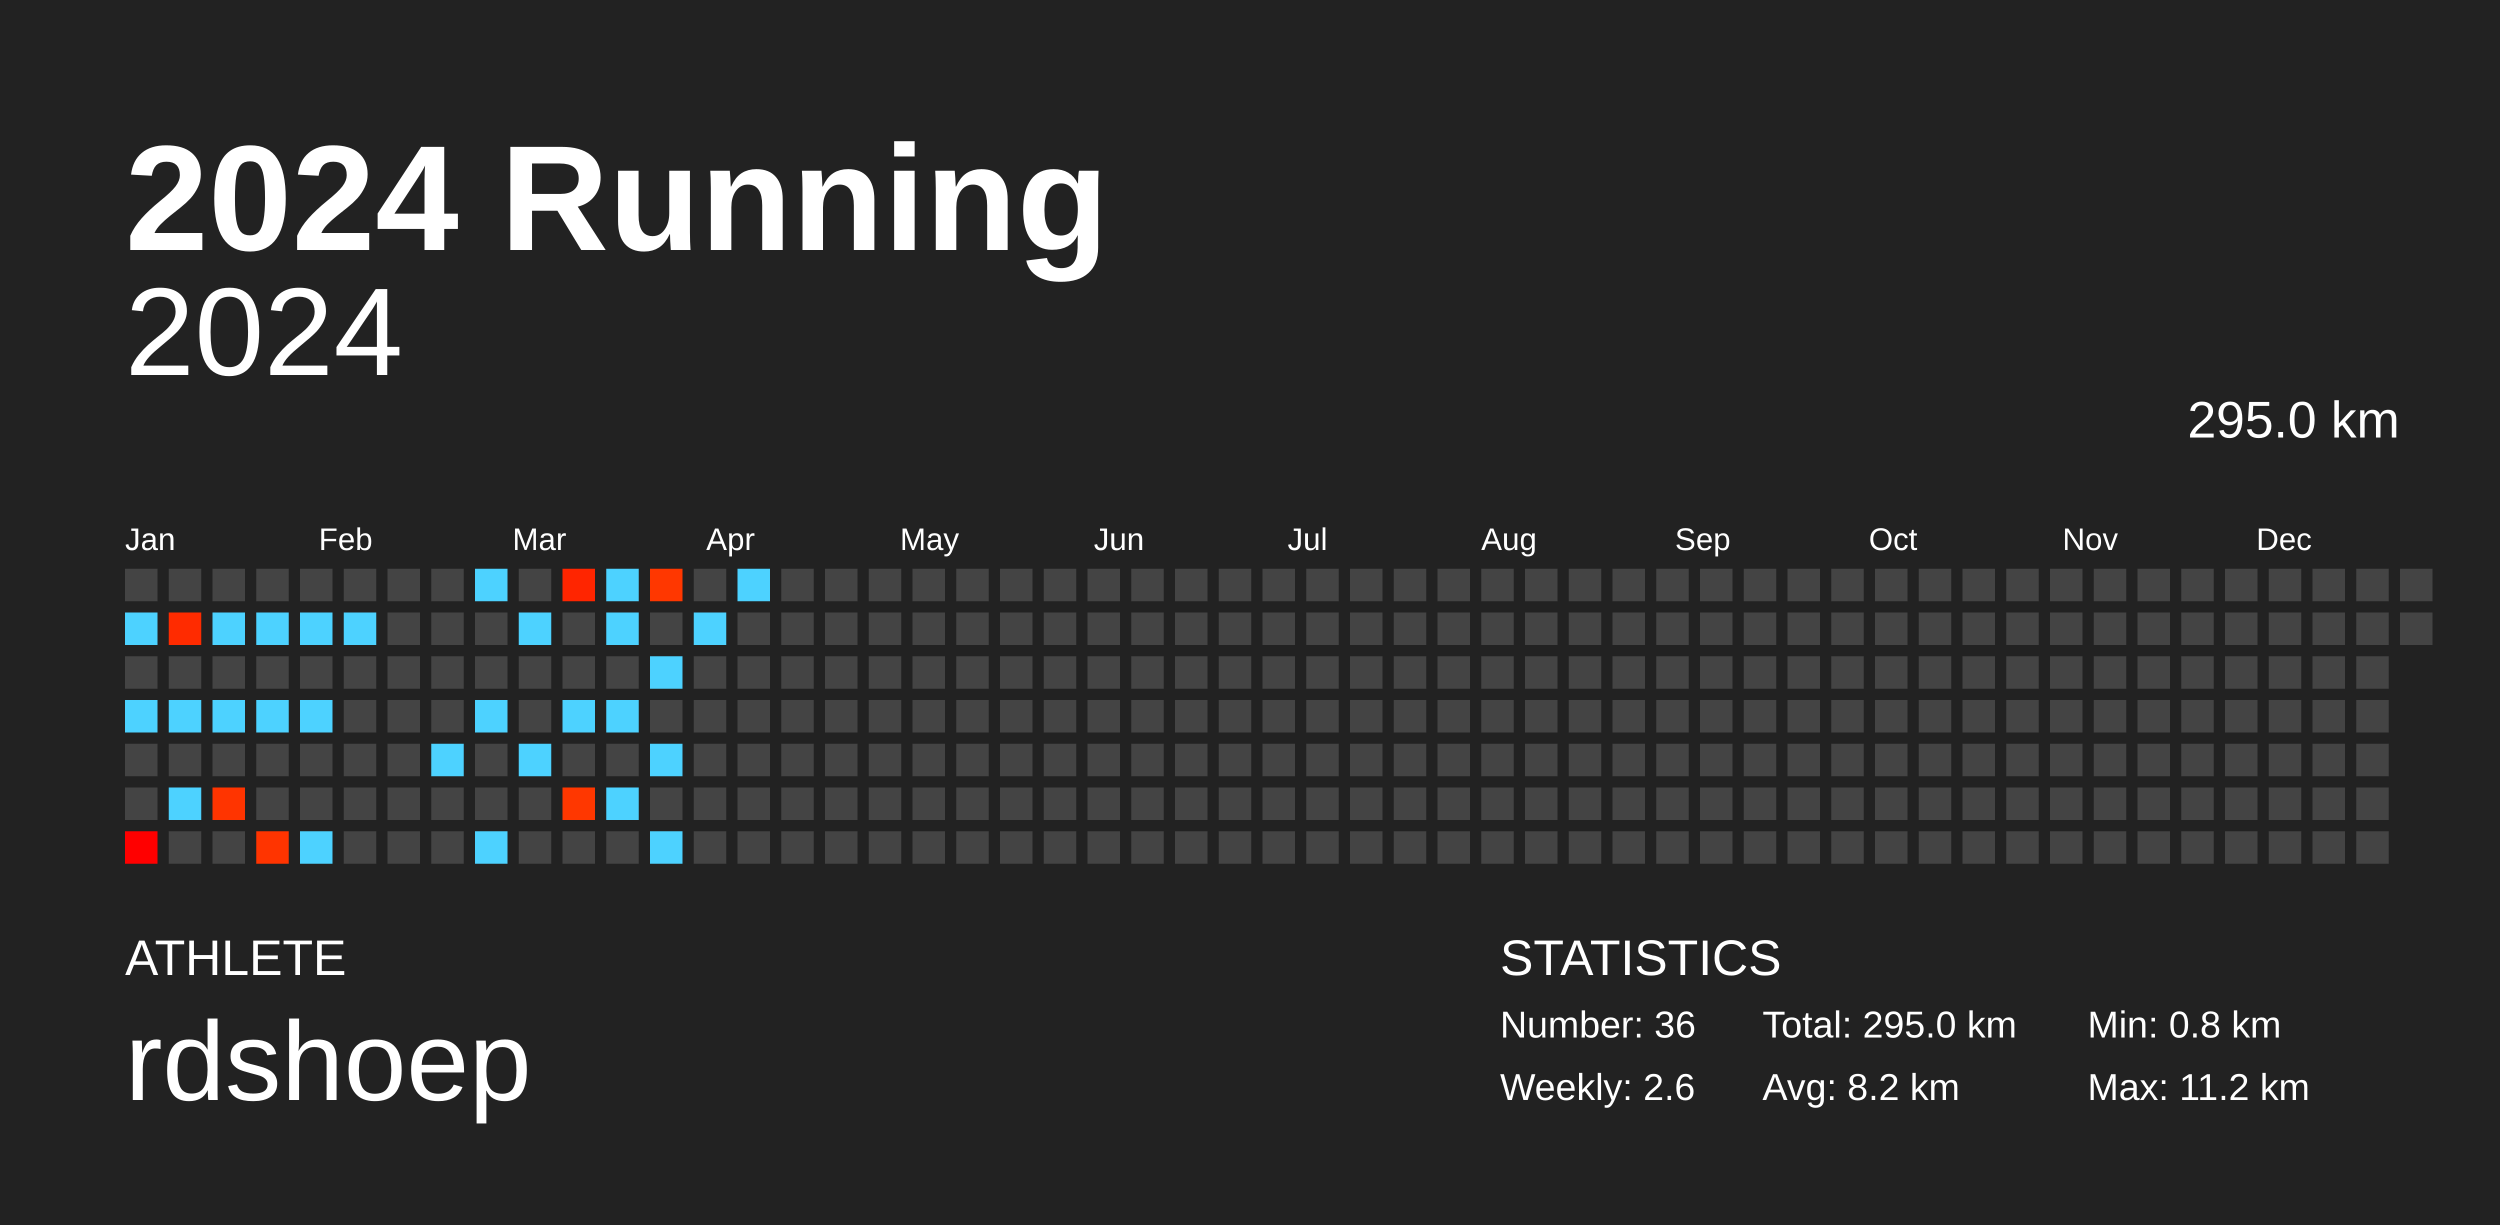
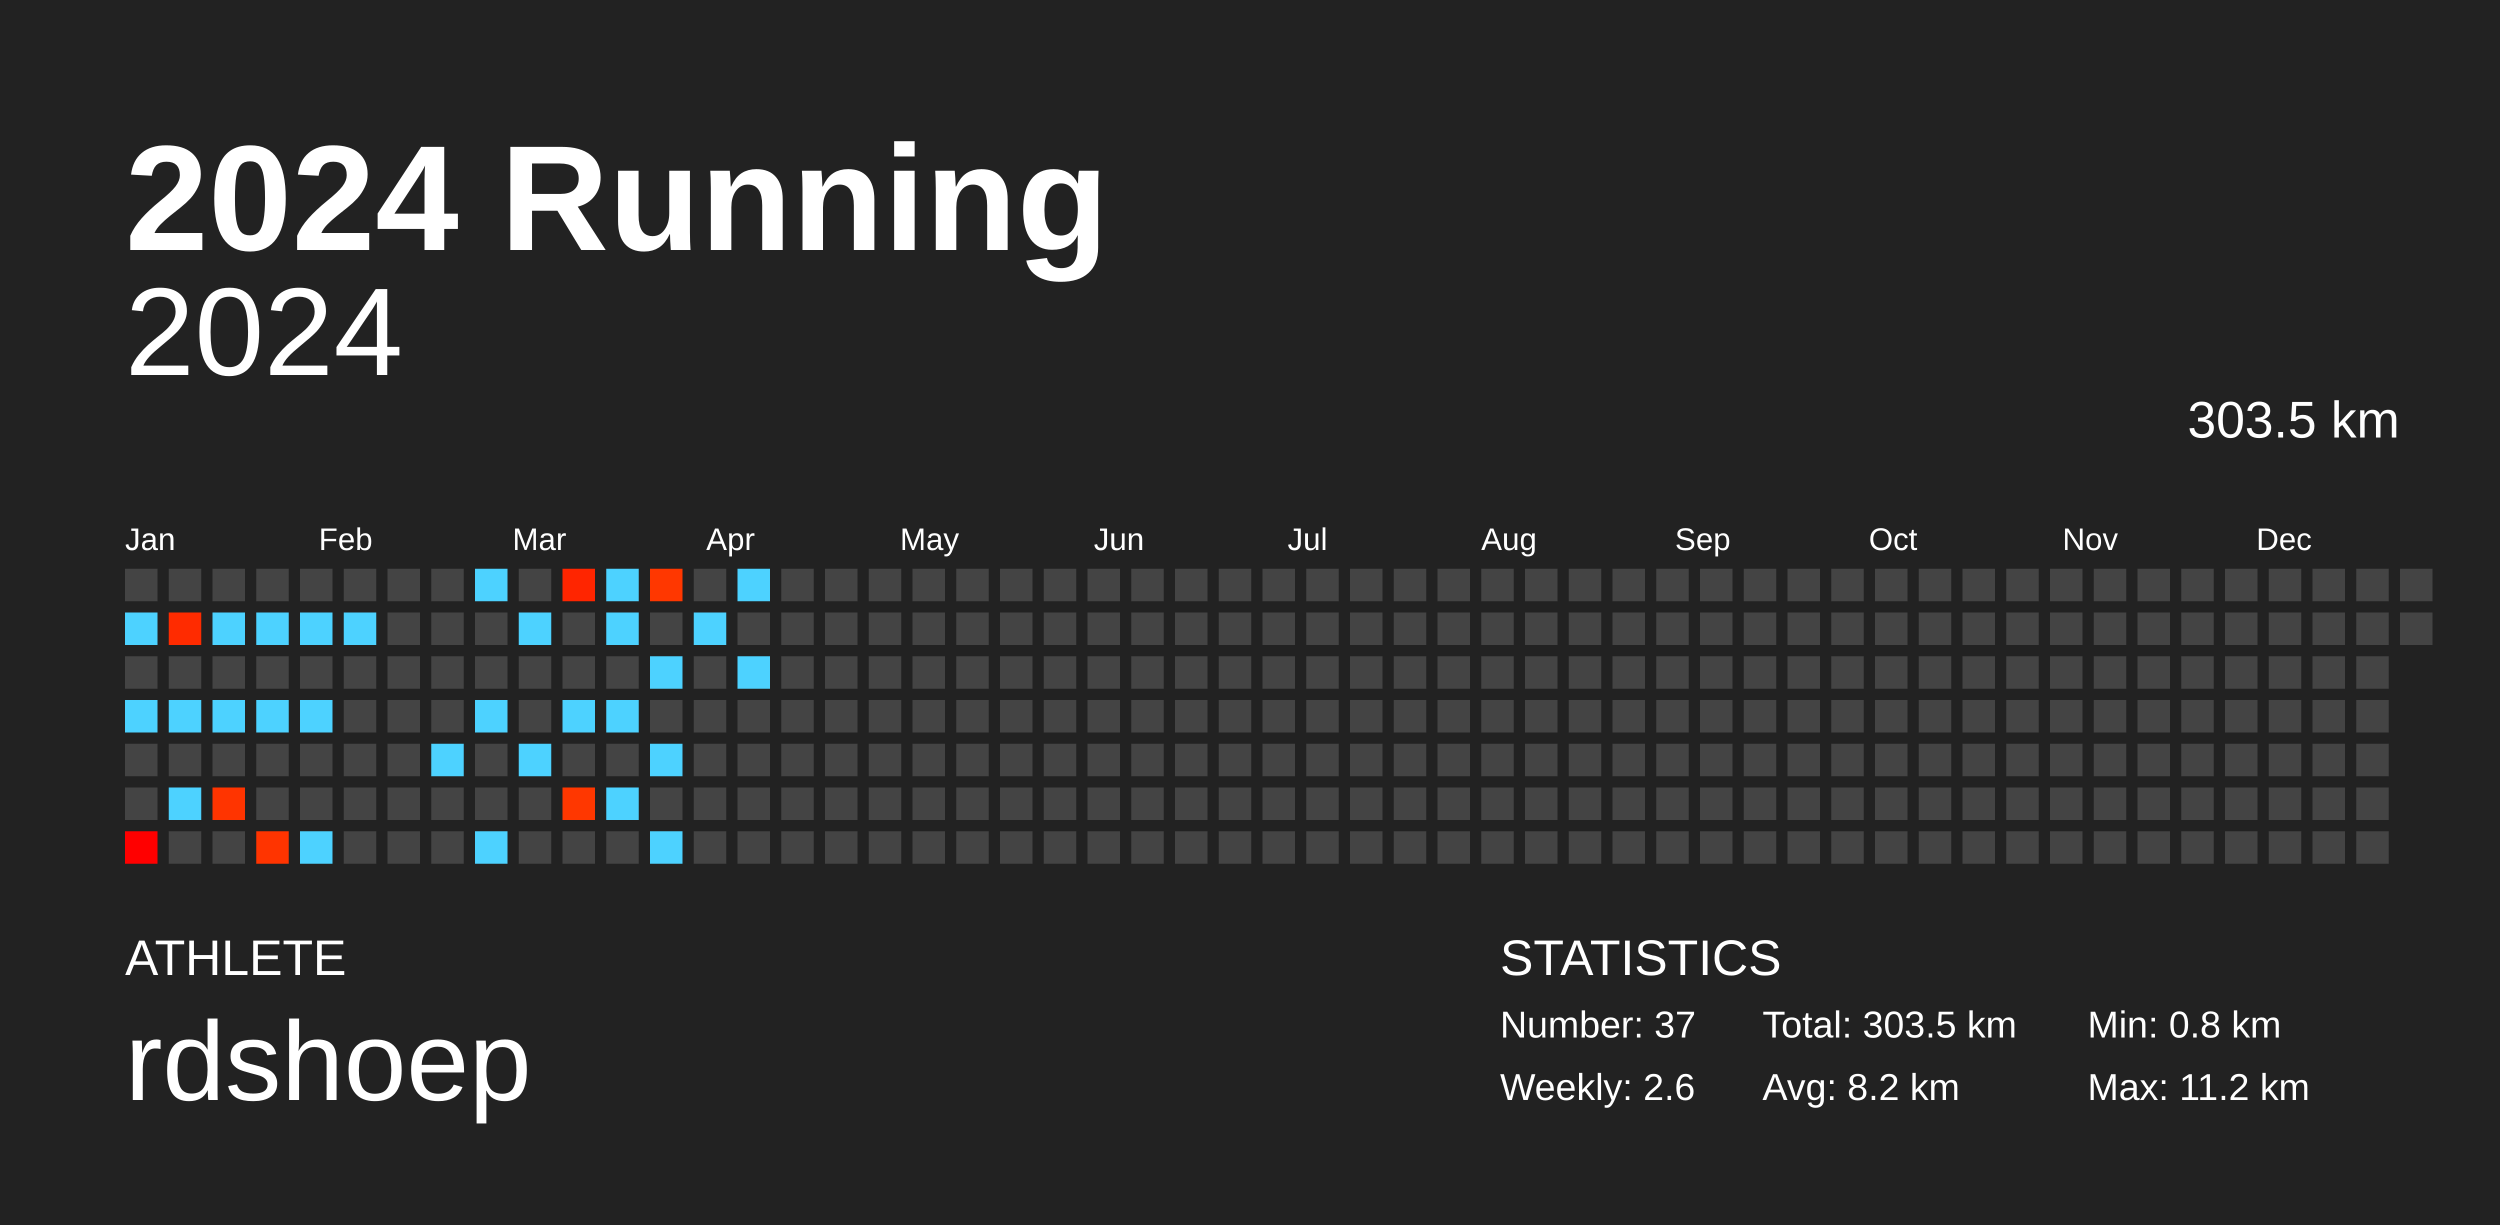
<svg xmlns="http://www.w3.org/2000/svg" baseProfile="full" height="98mm" version="1.1" viewBox="0,0,200,98" width="200mm">
  <defs />
  <rect fill="#222222" height="98" width="200" x="0" y="0" />
  <text fill="#FFFFFF" style="font-size:12px; font-family:Arial; font-weight:bold;" x="10" y="20">2024 Running</text>
  <text fill="#FFFFFF" style="font-size:4px; font-family:Arial" x="10" y="78">ATHLETE</text>
  <text fill="#FFFFFF" style="font-size:9px; font-family:Arial" x="10" y="88">rdshoep</text>
  <text fill="#FFFFFF" style="font-size:4px; font-family:Arial" x="120" y="78">STATISTICS</text>
-   <text fill="#FFFFFF" style="font-size:3px; font-family:Arial" x="120" y="83">Number: 36</text>
+   <text fill="#FFFFFF" style="font-size:3px; font-family:Arial" x="120" y="83">Number: 37</text>
  <text fill="#FFFFFF" style="font-size:3px; font-family:Arial" x="120" y="88">Weekly: 2.6</text>
-   <text fill="#FFFFFF" style="font-size:3px; font-family:Arial" x="141" y="83">Total: 295.0 km</text>
+   <text fill="#FFFFFF" style="font-size:3px; font-family:Arial" x="141" y="83">Total: 303.5 km</text>
  <text fill="#FFFFFF" style="font-size:3px; font-family:Arial" x="141" y="88">Avg: 8.2 km</text>
  <text fill="#FFFFFF" style="font-size:3px; font-family:Arial" x="167" y="83">Min: 0.8 km</text>
  <text fill="#FFFFFF" style="font-size:3px; font-family:Arial" x="167" y="88">Max: 11.2 km</text>
  <text alignment-baseline="hanging" fill="#FFFFFF" style="font-size:10.0px; font-family:Arial;" x="10" y="30">2024</text>
-   <text alignment-baseline="hanging" fill="#FFFFFF" style="font-size:4.125px; font-family:Arial;" x="175" y="35">295.0 km</text>
+   <text alignment-baseline="hanging" fill="#FFFFFF" style="font-size:4.125px; font-family:Arial;" x="175" y="35">303.5 km</text>
  <text fill="#FFFFFF" style="font-size:2.5px; font-family:Arial" x="10.0" y="44">Jan</text>
  <text fill="#FFFFFF" style="font-size:2.5px; font-family:Arial" x="25.5" y="44">Feb</text>
  <text fill="#FFFFFF" style="font-size:2.5px; font-family:Arial" x="41.0" y="44">Mar</text>
  <text fill="#FFFFFF" style="font-size:2.5px; font-family:Arial" x="56.5" y="44">Apr</text>
  <text fill="#FFFFFF" style="font-size:2.5px; font-family:Arial" x="72.0" y="44">May</text>
  <text fill="#FFFFFF" style="font-size:2.5px; font-family:Arial" x="87.5" y="44">Jun</text>
  <text fill="#FFFFFF" style="font-size:2.5px; font-family:Arial" x="103.0" y="44">Jul</text>
  <text fill="#FFFFFF" style="font-size:2.5px; font-family:Arial" x="118.5" y="44">Aug</text>
  <text fill="#FFFFFF" style="font-size:2.5px; font-family:Arial" x="134.0" y="44">Sep</text>
  <text fill="#FFFFFF" style="font-size:2.5px; font-family:Arial" x="149.5" y="44">Oct</text>
  <text fill="#FFFFFF" style="font-size:2.5px; font-family:Arial" x="165.0" y="44">Nov</text>
  <text fill="#FFFFFF" style="font-size:2.5px; font-family:Arial" x="180.5" y="44">Dec</text>
  <rect fill="#444444" height="2.6" width="2.6" x="10.0" y="45.5" />
  <rect fill="#4dd2ff" height="2.6" width="2.6" x="10.0" y="49.0" />
  <rect fill="#444444" height="2.6" width="2.6" x="10.0" y="52.5" />
  <rect fill="#4dd2ff" height="2.6" width="2.6" x="10.0" y="56.0" />
  <rect fill="#444444" height="2.6" width="2.6" x="10.0" y="59.5" />
  <rect fill="#444444" height="2.6" width="2.6" x="10.0" y="63.0" />
  <rect fill="#ff0000" height="2.6" width="2.6" x="10.0" y="66.5" />
  <rect fill="#444444" height="2.6" width="2.6" x="13.5" y="45.5" />
  <rect fill="#ff2b00" height="2.6" width="2.6" x="13.5" y="49.0" />
  <rect fill="#444444" height="2.6" width="2.6" x="13.5" y="52.5" />
  <rect fill="#4dd2ff" height="2.6" width="2.6" x="13.5" y="56.0" />
  <rect fill="#444444" height="2.6" width="2.6" x="13.5" y="59.5" />
  <rect fill="#4dd2ff" height="2.6" width="2.6" x="13.5" y="63.0" />
  <rect fill="#444444" height="2.6" width="2.6" x="13.5" y="66.5" />
  <rect fill="#444444" height="2.6" width="2.6" x="17.0" y="45.5" />
  <rect fill="#4dd2ff" height="2.6" width="2.6" x="17.0" y="49.0" />
  <rect fill="#444444" height="2.6" width="2.6" x="17.0" y="52.5" />
  <rect fill="#4dd2ff" height="2.6" width="2.6" x="17.0" y="56.0" />
  <rect fill="#444444" height="2.6" width="2.6" x="17.0" y="59.5" />
  <rect fill="#ff3400" height="2.6" width="2.6" x="17.0" y="63.0" />
  <rect fill="#444444" height="2.6" width="2.6" x="17.0" y="66.5" />
  <rect fill="#444444" height="2.6" width="2.6" x="20.5" y="45.5" />
  <rect fill="#4dd2ff" height="2.6" width="2.6" x="20.5" y="49.0" />
  <rect fill="#444444" height="2.6" width="2.6" x="20.5" y="52.5" />
  <rect fill="#4dd2ff" height="2.6" width="2.6" x="20.5" y="56.0" />
  <rect fill="#444444" height="2.6" width="2.6" x="20.5" y="59.5" />
  <rect fill="#444444" height="2.6" width="2.6" x="20.5" y="63.0" />
  <rect fill="#ff3400" height="2.6" width="2.6" x="20.5" y="66.5" />
  <rect fill="#444444" height="2.6" width="2.6" x="24.0" y="45.5" />
  <rect fill="#4dd2ff" height="2.6" width="2.6" x="24.0" y="49.0" />
  <rect fill="#444444" height="2.6" width="2.6" x="24.0" y="52.5" />
  <rect fill="#4dd2ff" height="2.6" width="2.6" x="24.0" y="56.0" />
  <rect fill="#444444" height="2.6" width="2.6" x="24.0" y="59.5" />
  <rect fill="#444444" height="2.6" width="2.6" x="24.0" y="63.0" />
  <rect fill="#4dd2ff" height="2.6" width="2.6" x="24.0" y="66.5" />
  <rect fill="#444444" height="2.6" width="2.6" x="27.5" y="45.5" />
  <rect fill="#4dd2ff" height="2.6" width="2.6" x="27.5" y="49.0" />
  <rect fill="#444444" height="2.6" width="2.6" x="27.5" y="52.5" />
  <rect fill="#444444" height="2.6" width="2.6" x="27.5" y="56.0" />
  <rect fill="#444444" height="2.6" width="2.6" x="27.5" y="59.5" />
  <rect fill="#444444" height="2.6" width="2.6" x="27.5" y="63.0" />
  <rect fill="#444444" height="2.6" width="2.6" x="27.5" y="66.5" />
  <rect fill="#444444" height="2.6" width="2.6" x="31.0" y="45.5" />
  <rect fill="#444444" height="2.6" width="2.6" x="31.0" y="49.0" />
  <rect fill="#444444" height="2.6" width="2.6" x="31.0" y="52.5" />
  <rect fill="#444444" height="2.6" width="2.6" x="31.0" y="56.0" />
  <rect fill="#444444" height="2.6" width="2.6" x="31.0" y="59.5" />
  <rect fill="#444444" height="2.6" width="2.6" x="31.0" y="63.0" />
  <rect fill="#444444" height="2.6" width="2.6" x="31.0" y="66.5" />
  <rect fill="#444444" height="2.6" width="2.6" x="34.5" y="45.5" />
  <rect fill="#444444" height="2.6" width="2.6" x="34.5" y="49.0" />
  <rect fill="#444444" height="2.6" width="2.6" x="34.5" y="52.5" />
  <rect fill="#444444" height="2.6" width="2.6" x="34.5" y="56.0" />
  <rect fill="#4dd2ff" height="2.6" width="2.6" x="34.5" y="59.5" />
  <rect fill="#444444" height="2.6" width="2.6" x="34.5" y="63.0" />
  <rect fill="#444444" height="2.6" width="2.6" x="34.5" y="66.5" />
  <rect fill="#4dd2ff" height="2.6" width="2.6" x="38.0" y="45.5" />
  <rect fill="#444444" height="2.6" width="2.6" x="38.0" y="49.0" />
  <rect fill="#444444" height="2.6" width="2.6" x="38.0" y="52.5" />
  <rect fill="#4dd2ff" height="2.6" width="2.6" x="38.0" y="56.0" />
  <rect fill="#444444" height="2.6" width="2.6" x="38.0" y="59.5" />
  <rect fill="#444444" height="2.6" width="2.6" x="38.0" y="63.0" />
  <rect fill="#4dd2ff" height="2.6" width="2.6" x="38.0" y="66.5" />
  <rect fill="#444444" height="2.6" width="2.6" x="41.5" y="45.5" />
  <rect fill="#4dd2ff" height="2.6" width="2.6" x="41.5" y="49.0" />
  <rect fill="#444444" height="2.6" width="2.6" x="41.5" y="52.5" />
  <rect fill="#444444" height="2.6" width="2.6" x="41.5" y="56.0" />
  <rect fill="#4dd2ff" height="2.6" width="2.6" x="41.5" y="59.5" />
  <rect fill="#444444" height="2.6" width="2.6" x="41.5" y="63.0" />
  <rect fill="#444444" height="2.6" width="2.6" x="41.5" y="66.5" />
  <rect fill="#ff2500" height="2.6" width="2.6" x="45.0" y="45.5" />
  <rect fill="#444444" height="2.6" width="2.6" x="45.0" y="49.0" />
  <rect fill="#444444" height="2.6" width="2.6" x="45.0" y="52.5" />
  <rect fill="#4dd2ff" height="2.6" width="2.6" x="45.0" y="56.0" />
  <rect fill="#444444" height="2.6" width="2.6" x="45.0" y="59.5" />
  <rect fill="#ff3700" height="2.6" width="2.6" x="45.0" y="63.0" />
  <rect fill="#444444" height="2.6" width="2.6" x="45.0" y="66.5" />
  <rect fill="#4dd2ff" height="2.6" width="2.6" x="48.5" y="45.5" />
  <rect fill="#4dd2ff" height="2.6" width="2.6" x="48.5" y="49.0" />
  <rect fill="#444444" height="2.6" width="2.6" x="48.5" y="52.5" />
  <rect fill="#4dd2ff" height="2.6" width="2.6" x="48.5" y="56.0" />
  <rect fill="#444444" height="2.6" width="2.6" x="48.5" y="59.5" />
  <rect fill="#4dd2ff" height="2.6" width="2.6" x="48.5" y="63.0" />
  <rect fill="#444444" height="2.6" width="2.6" x="48.5" y="66.5" />
  <rect fill="#ff3700" height="2.6" width="2.6" x="52.0" y="45.5" />
  <rect fill="#444444" height="2.6" width="2.6" x="52.0" y="49.0" />
  <rect fill="#4dd2ff" height="2.6" width="2.6" x="52.0" y="52.5" />
  <rect fill="#444444" height="2.6" width="2.6" x="52.0" y="56.0" />
  <rect fill="#4dd2ff" height="2.6" width="2.6" x="52.0" y="59.5" />
  <rect fill="#444444" height="2.6" width="2.6" x="52.0" y="63.0" />
  <rect fill="#4dd2ff" height="2.6" width="2.6" x="52.0" y="66.5" />
  <rect fill="#444444" height="2.6" width="2.6" x="55.5" y="45.5" />
  <rect fill="#4dd2ff" height="2.6" width="2.6" x="55.5" y="49.0" />
  <rect fill="#444444" height="2.6" width="2.6" x="55.5" y="52.5" />
  <rect fill="#444444" height="2.6" width="2.6" x="55.5" y="56.0" />
  <rect fill="#444444" height="2.6" width="2.6" x="55.5" y="59.5" />
  <rect fill="#444444" height="2.6" width="2.6" x="55.5" y="63.0" />
  <rect fill="#444444" height="2.6" width="2.6" x="55.5" y="66.5" />
  <rect fill="#4dd2ff" height="2.6" width="2.6" x="59.0" y="45.5" />
  <rect fill="#444444" height="2.6" width="2.6" x="59.0" y="49.0" />
-   <rect fill="#444444" height="2.6" width="2.6" x="59.0" y="52.5" />
+   <rect fill="#4dd2ff" height="2.6" width="2.6" x="59.0" y="52.5" />
  <rect fill="#444444" height="2.6" width="2.6" x="59.0" y="56.0" />
  <rect fill="#444444" height="2.6" width="2.6" x="59.0" y="59.5" />
  <rect fill="#444444" height="2.6" width="2.6" x="59.0" y="63.0" />
  <rect fill="#444444" height="2.6" width="2.6" x="59.0" y="66.5" />
  <rect fill="#444444" height="2.6" width="2.6" x="62.5" y="45.5" />
  <rect fill="#444444" height="2.6" width="2.6" x="62.5" y="49.0" />
  <rect fill="#444444" height="2.6" width="2.6" x="62.5" y="52.5" />
  <rect fill="#444444" height="2.6" width="2.6" x="62.5" y="56.0" />
  <rect fill="#444444" height="2.6" width="2.6" x="62.5" y="59.5" />
  <rect fill="#444444" height="2.6" width="2.6" x="62.5" y="63.0" />
  <rect fill="#444444" height="2.6" width="2.6" x="62.5" y="66.5" />
  <rect fill="#444444" height="2.6" width="2.6" x="66.0" y="45.5" />
  <rect fill="#444444" height="2.6" width="2.6" x="66.0" y="49.0" />
  <rect fill="#444444" height="2.6" width="2.6" x="66.0" y="52.5" />
  <rect fill="#444444" height="2.6" width="2.6" x="66.0" y="56.0" />
  <rect fill="#444444" height="2.6" width="2.6" x="66.0" y="59.5" />
  <rect fill="#444444" height="2.6" width="2.6" x="66.0" y="63.0" />
  <rect fill="#444444" height="2.6" width="2.6" x="66.0" y="66.5" />
  <rect fill="#444444" height="2.6" width="2.6" x="69.5" y="45.5" />
  <rect fill="#444444" height="2.6" width="2.6" x="69.5" y="49.0" />
  <rect fill="#444444" height="2.6" width="2.6" x="69.5" y="52.5" />
  <rect fill="#444444" height="2.6" width="2.6" x="69.5" y="56.0" />
  <rect fill="#444444" height="2.6" width="2.6" x="69.5" y="59.5" />
  <rect fill="#444444" height="2.6" width="2.6" x="69.5" y="63.0" />
  <rect fill="#444444" height="2.6" width="2.6" x="69.5" y="66.5" />
  <rect fill="#444444" height="2.6" width="2.6" x="73.0" y="45.5" />
  <rect fill="#444444" height="2.6" width="2.6" x="73.0" y="49.0" />
  <rect fill="#444444" height="2.6" width="2.6" x="73.0" y="52.5" />
  <rect fill="#444444" height="2.6" width="2.6" x="73.0" y="56.0" />
  <rect fill="#444444" height="2.6" width="2.6" x="73.0" y="59.5" />
  <rect fill="#444444" height="2.6" width="2.6" x="73.0" y="63.0" />
  <rect fill="#444444" height="2.6" width="2.6" x="73.0" y="66.5" />
  <rect fill="#444444" height="2.6" width="2.6" x="76.5" y="45.5" />
  <rect fill="#444444" height="2.6" width="2.6" x="76.5" y="49.0" />
  <rect fill="#444444" height="2.6" width="2.6" x="76.5" y="52.5" />
  <rect fill="#444444" height="2.6" width="2.6" x="76.5" y="56.0" />
  <rect fill="#444444" height="2.6" width="2.6" x="76.5" y="59.5" />
  <rect fill="#444444" height="2.6" width="2.6" x="76.5" y="63.0" />
  <rect fill="#444444" height="2.6" width="2.6" x="76.5" y="66.5" />
  <rect fill="#444444" height="2.6" width="2.6" x="80.0" y="45.5" />
  <rect fill="#444444" height="2.6" width="2.6" x="80.0" y="49.0" />
  <rect fill="#444444" height="2.6" width="2.6" x="80.0" y="52.5" />
  <rect fill="#444444" height="2.6" width="2.6" x="80.0" y="56.0" />
  <rect fill="#444444" height="2.6" width="2.6" x="80.0" y="59.5" />
  <rect fill="#444444" height="2.6" width="2.6" x="80.0" y="63.0" />
  <rect fill="#444444" height="2.6" width="2.6" x="80.0" y="66.5" />
  <rect fill="#444444" height="2.6" width="2.6" x="83.5" y="45.5" />
  <rect fill="#444444" height="2.6" width="2.6" x="83.5" y="49.0" />
  <rect fill="#444444" height="2.6" width="2.6" x="83.5" y="52.5" />
  <rect fill="#444444" height="2.6" width="2.6" x="83.5" y="56.0" />
  <rect fill="#444444" height="2.6" width="2.6" x="83.5" y="59.5" />
  <rect fill="#444444" height="2.6" width="2.6" x="83.5" y="63.0" />
  <rect fill="#444444" height="2.6" width="2.6" x="83.5" y="66.5" />
  <rect fill="#444444" height="2.6" width="2.6" x="87.0" y="45.5" />
  <rect fill="#444444" height="2.6" width="2.6" x="87.0" y="49.0" />
  <rect fill="#444444" height="2.6" width="2.6" x="87.0" y="52.5" />
  <rect fill="#444444" height="2.6" width="2.6" x="87.0" y="56.0" />
  <rect fill="#444444" height="2.6" width="2.6" x="87.0" y="59.5" />
  <rect fill="#444444" height="2.6" width="2.6" x="87.0" y="63.0" />
  <rect fill="#444444" height="2.6" width="2.6" x="87.0" y="66.5" />
  <rect fill="#444444" height="2.6" width="2.6" x="90.5" y="45.5" />
  <rect fill="#444444" height="2.6" width="2.6" x="90.5" y="49.0" />
  <rect fill="#444444" height="2.6" width="2.6" x="90.5" y="52.5" />
  <rect fill="#444444" height="2.6" width="2.6" x="90.5" y="56.0" />
  <rect fill="#444444" height="2.6" width="2.6" x="90.5" y="59.5" />
  <rect fill="#444444" height="2.6" width="2.6" x="90.5" y="63.0" />
  <rect fill="#444444" height="2.6" width="2.6" x="90.5" y="66.5" />
  <rect fill="#444444" height="2.6" width="2.6" x="94.0" y="45.5" />
  <rect fill="#444444" height="2.6" width="2.6" x="94.0" y="49.0" />
  <rect fill="#444444" height="2.6" width="2.6" x="94.0" y="52.5" />
  <rect fill="#444444" height="2.6" width="2.6" x="94.0" y="56.0" />
  <rect fill="#444444" height="2.6" width="2.6" x="94.0" y="59.5" />
  <rect fill="#444444" height="2.6" width="2.6" x="94.0" y="63.0" />
  <rect fill="#444444" height="2.6" width="2.6" x="94.0" y="66.5" />
  <rect fill="#444444" height="2.6" width="2.6" x="97.5" y="45.5" />
  <rect fill="#444444" height="2.6" width="2.6" x="97.5" y="49.0" />
  <rect fill="#444444" height="2.6" width="2.6" x="97.5" y="52.5" />
  <rect fill="#444444" height="2.6" width="2.6" x="97.5" y="56.0" />
  <rect fill="#444444" height="2.6" width="2.6" x="97.5" y="59.5" />
  <rect fill="#444444" height="2.6" width="2.6" x="97.5" y="63.0" />
  <rect fill="#444444" height="2.6" width="2.6" x="97.5" y="66.5" />
  <rect fill="#444444" height="2.6" width="2.6" x="101.0" y="45.5" />
  <rect fill="#444444" height="2.6" width="2.6" x="101.0" y="49.0" />
  <rect fill="#444444" height="2.6" width="2.6" x="101.0" y="52.5" />
  <rect fill="#444444" height="2.6" width="2.6" x="101.0" y="56.0" />
  <rect fill="#444444" height="2.6" width="2.6" x="101.0" y="59.5" />
  <rect fill="#444444" height="2.6" width="2.6" x="101.0" y="63.0" />
  <rect fill="#444444" height="2.6" width="2.6" x="101.0" y="66.5" />
  <rect fill="#444444" height="2.6" width="2.6" x="104.5" y="45.5" />
  <rect fill="#444444" height="2.6" width="2.6" x="104.5" y="49.0" />
  <rect fill="#444444" height="2.6" width="2.6" x="104.5" y="52.5" />
  <rect fill="#444444" height="2.6" width="2.6" x="104.5" y="56.0" />
  <rect fill="#444444" height="2.6" width="2.6" x="104.5" y="59.5" />
  <rect fill="#444444" height="2.6" width="2.6" x="104.5" y="63.0" />
  <rect fill="#444444" height="2.6" width="2.6" x="104.5" y="66.5" />
  <rect fill="#444444" height="2.6" width="2.6" x="108.0" y="45.5" />
  <rect fill="#444444" height="2.6" width="2.6" x="108.0" y="49.0" />
  <rect fill="#444444" height="2.6" width="2.6" x="108.0" y="52.5" />
  <rect fill="#444444" height="2.6" width="2.6" x="108.0" y="56.0" />
  <rect fill="#444444" height="2.6" width="2.6" x="108.0" y="59.5" />
  <rect fill="#444444" height="2.6" width="2.6" x="108.0" y="63.0" />
  <rect fill="#444444" height="2.6" width="2.6" x="108.0" y="66.5" />
  <rect fill="#444444" height="2.6" width="2.6" x="111.5" y="45.5" />
  <rect fill="#444444" height="2.6" width="2.6" x="111.5" y="49.0" />
  <rect fill="#444444" height="2.6" width="2.6" x="111.5" y="52.5" />
  <rect fill="#444444" height="2.6" width="2.6" x="111.5" y="56.0" />
  <rect fill="#444444" height="2.6" width="2.6" x="111.5" y="59.5" />
  <rect fill="#444444" height="2.6" width="2.6" x="111.5" y="63.0" />
  <rect fill="#444444" height="2.6" width="2.6" x="111.5" y="66.5" />
  <rect fill="#444444" height="2.6" width="2.6" x="115.0" y="45.5" />
  <rect fill="#444444" height="2.6" width="2.6" x="115.0" y="49.0" />
  <rect fill="#444444" height="2.6" width="2.6" x="115.0" y="52.5" />
  <rect fill="#444444" height="2.6" width="2.6" x="115.0" y="56.0" />
  <rect fill="#444444" height="2.6" width="2.6" x="115.0" y="59.5" />
  <rect fill="#444444" height="2.6" width="2.6" x="115.0" y="63.0" />
  <rect fill="#444444" height="2.6" width="2.6" x="115.0" y="66.5" />
  <rect fill="#444444" height="2.6" width="2.6" x="118.5" y="45.5" />
  <rect fill="#444444" height="2.6" width="2.6" x="118.5" y="49.0" />
  <rect fill="#444444" height="2.6" width="2.6" x="118.5" y="52.5" />
  <rect fill="#444444" height="2.6" width="2.6" x="118.5" y="56.0" />
  <rect fill="#444444" height="2.6" width="2.6" x="118.5" y="59.5" />
  <rect fill="#444444" height="2.6" width="2.6" x="118.5" y="63.0" />
  <rect fill="#444444" height="2.6" width="2.6" x="118.5" y="66.5" />
  <rect fill="#444444" height="2.6" width="2.6" x="122.0" y="45.5" />
  <rect fill="#444444" height="2.6" width="2.6" x="122.0" y="49.0" />
  <rect fill="#444444" height="2.6" width="2.6" x="122.0" y="52.5" />
  <rect fill="#444444" height="2.6" width="2.6" x="122.0" y="56.0" />
  <rect fill="#444444" height="2.6" width="2.6" x="122.0" y="59.5" />
  <rect fill="#444444" height="2.6" width="2.6" x="122.0" y="63.0" />
  <rect fill="#444444" height="2.6" width="2.6" x="122.0" y="66.5" />
  <rect fill="#444444" height="2.6" width="2.6" x="125.5" y="45.5" />
  <rect fill="#444444" height="2.6" width="2.6" x="125.5" y="49.0" />
  <rect fill="#444444" height="2.6" width="2.6" x="125.5" y="52.5" />
  <rect fill="#444444" height="2.6" width="2.6" x="125.5" y="56.0" />
  <rect fill="#444444" height="2.6" width="2.6" x="125.5" y="59.5" />
  <rect fill="#444444" height="2.6" width="2.6" x="125.5" y="63.0" />
  <rect fill="#444444" height="2.6" width="2.6" x="125.5" y="66.5" />
  <rect fill="#444444" height="2.6" width="2.6" x="129.0" y="45.5" />
  <rect fill="#444444" height="2.6" width="2.6" x="129.0" y="49.0" />
  <rect fill="#444444" height="2.6" width="2.6" x="129.0" y="52.5" />
  <rect fill="#444444" height="2.6" width="2.6" x="129.0" y="56.0" />
  <rect fill="#444444" height="2.6" width="2.6" x="129.0" y="59.5" />
  <rect fill="#444444" height="2.6" width="2.6" x="129.0" y="63.0" />
  <rect fill="#444444" height="2.6" width="2.6" x="129.0" y="66.5" />
  <rect fill="#444444" height="2.6" width="2.6" x="132.5" y="45.5" />
  <rect fill="#444444" height="2.6" width="2.6" x="132.5" y="49.0" />
  <rect fill="#444444" height="2.6" width="2.6" x="132.5" y="52.5" />
  <rect fill="#444444" height="2.6" width="2.6" x="132.5" y="56.0" />
  <rect fill="#444444" height="2.6" width="2.6" x="132.5" y="59.5" />
  <rect fill="#444444" height="2.6" width="2.6" x="132.5" y="63.0" />
  <rect fill="#444444" height="2.6" width="2.6" x="132.5" y="66.5" />
  <rect fill="#444444" height="2.6" width="2.6" x="136.0" y="45.5" />
  <rect fill="#444444" height="2.6" width="2.6" x="136.0" y="49.0" />
  <rect fill="#444444" height="2.6" width="2.6" x="136.0" y="52.5" />
  <rect fill="#444444" height="2.6" width="2.6" x="136.0" y="56.0" />
  <rect fill="#444444" height="2.6" width="2.6" x="136.0" y="59.5" />
  <rect fill="#444444" height="2.6" width="2.6" x="136.0" y="63.0" />
  <rect fill="#444444" height="2.6" width="2.6" x="136.0" y="66.5" />
  <rect fill="#444444" height="2.6" width="2.6" x="139.5" y="45.5" />
  <rect fill="#444444" height="2.6" width="2.6" x="139.5" y="49.0" />
  <rect fill="#444444" height="2.6" width="2.6" x="139.5" y="52.5" />
  <rect fill="#444444" height="2.6" width="2.6" x="139.5" y="56.0" />
  <rect fill="#444444" height="2.6" width="2.6" x="139.5" y="59.5" />
  <rect fill="#444444" height="2.6" width="2.6" x="139.5" y="63.0" />
  <rect fill="#444444" height="2.6" width="2.6" x="139.5" y="66.5" />
  <rect fill="#444444" height="2.6" width="2.6" x="143.0" y="45.5" />
  <rect fill="#444444" height="2.6" width="2.6" x="143.0" y="49.0" />
  <rect fill="#444444" height="2.6" width="2.6" x="143.0" y="52.5" />
  <rect fill="#444444" height="2.6" width="2.6" x="143.0" y="56.0" />
  <rect fill="#444444" height="2.6" width="2.6" x="143.0" y="59.5" />
  <rect fill="#444444" height="2.6" width="2.6" x="143.0" y="63.0" />
  <rect fill="#444444" height="2.6" width="2.6" x="143.0" y="66.5" />
  <rect fill="#444444" height="2.6" width="2.6" x="146.5" y="45.5" />
  <rect fill="#444444" height="2.6" width="2.6" x="146.5" y="49.0" />
  <rect fill="#444444" height="2.6" width="2.6" x="146.5" y="52.5" />
  <rect fill="#444444" height="2.6" width="2.6" x="146.5" y="56.0" />
  <rect fill="#444444" height="2.6" width="2.6" x="146.5" y="59.5" />
  <rect fill="#444444" height="2.6" width="2.6" x="146.5" y="63.0" />
  <rect fill="#444444" height="2.6" width="2.6" x="146.5" y="66.5" />
  <rect fill="#444444" height="2.6" width="2.6" x="150.0" y="45.5" />
  <rect fill="#444444" height="2.6" width="2.6" x="150.0" y="49.0" />
  <rect fill="#444444" height="2.6" width="2.6" x="150.0" y="52.5" />
  <rect fill="#444444" height="2.6" width="2.6" x="150.0" y="56.0" />
  <rect fill="#444444" height="2.6" width="2.6" x="150.0" y="59.5" />
  <rect fill="#444444" height="2.6" width="2.6" x="150.0" y="63.0" />
  <rect fill="#444444" height="2.6" width="2.6" x="150.0" y="66.5" />
  <rect fill="#444444" height="2.6" width="2.6" x="153.5" y="45.5" />
  <rect fill="#444444" height="2.6" width="2.6" x="153.5" y="49.0" />
  <rect fill="#444444" height="2.6" width="2.6" x="153.5" y="52.5" />
  <rect fill="#444444" height="2.6" width="2.6" x="153.5" y="56.0" />
  <rect fill="#444444" height="2.6" width="2.6" x="153.5" y="59.5" />
  <rect fill="#444444" height="2.6" width="2.6" x="153.5" y="63.0" />
  <rect fill="#444444" height="2.6" width="2.6" x="153.5" y="66.5" />
  <rect fill="#444444" height="2.6" width="2.6" x="157.0" y="45.5" />
  <rect fill="#444444" height="2.6" width="2.6" x="157.0" y="49.0" />
  <rect fill="#444444" height="2.6" width="2.6" x="157.0" y="52.5" />
  <rect fill="#444444" height="2.6" width="2.6" x="157.0" y="56.0" />
  <rect fill="#444444" height="2.6" width="2.6" x="157.0" y="59.5" />
  <rect fill="#444444" height="2.6" width="2.6" x="157.0" y="63.0" />
  <rect fill="#444444" height="2.6" width="2.6" x="157.0" y="66.5" />
  <rect fill="#444444" height="2.6" width="2.6" x="160.5" y="45.5" />
  <rect fill="#444444" height="2.6" width="2.6" x="160.5" y="49.0" />
  <rect fill="#444444" height="2.6" width="2.6" x="160.5" y="52.5" />
  <rect fill="#444444" height="2.6" width="2.6" x="160.5" y="56.0" />
  <rect fill="#444444" height="2.6" width="2.6" x="160.5" y="59.5" />
  <rect fill="#444444" height="2.6" width="2.6" x="160.5" y="63.0" />
  <rect fill="#444444" height="2.6" width="2.6" x="160.5" y="66.5" />
  <rect fill="#444444" height="2.6" width="2.6" x="164.0" y="45.5" />
  <rect fill="#444444" height="2.6" width="2.6" x="164.0" y="49.0" />
  <rect fill="#444444" height="2.6" width="2.6" x="164.0" y="52.5" />
  <rect fill="#444444" height="2.6" width="2.6" x="164.0" y="56.0" />
  <rect fill="#444444" height="2.6" width="2.6" x="164.0" y="59.5" />
  <rect fill="#444444" height="2.6" width="2.6" x="164.0" y="63.0" />
  <rect fill="#444444" height="2.6" width="2.6" x="164.0" y="66.5" />
  <rect fill="#444444" height="2.6" width="2.6" x="167.5" y="45.5" />
  <rect fill="#444444" height="2.6" width="2.6" x="167.5" y="49.0" />
  <rect fill="#444444" height="2.6" width="2.6" x="167.5" y="52.5" />
  <rect fill="#444444" height="2.6" width="2.6" x="167.5" y="56.0" />
  <rect fill="#444444" height="2.6" width="2.6" x="167.5" y="59.5" />
  <rect fill="#444444" height="2.6" width="2.6" x="167.5" y="63.0" />
  <rect fill="#444444" height="2.6" width="2.6" x="167.5" y="66.5" />
  <rect fill="#444444" height="2.6" width="2.6" x="171.0" y="45.5" />
  <rect fill="#444444" height="2.6" width="2.6" x="171.0" y="49.0" />
  <rect fill="#444444" height="2.6" width="2.6" x="171.0" y="52.5" />
  <rect fill="#444444" height="2.6" width="2.6" x="171.0" y="56.0" />
  <rect fill="#444444" height="2.6" width="2.6" x="171.0" y="59.5" />
  <rect fill="#444444" height="2.6" width="2.6" x="171.0" y="63.0" />
  <rect fill="#444444" height="2.6" width="2.6" x="171.0" y="66.5" />
  <rect fill="#444444" height="2.6" width="2.6" x="174.5" y="45.5" />
  <rect fill="#444444" height="2.6" width="2.6" x="174.5" y="49.0" />
  <rect fill="#444444" height="2.6" width="2.6" x="174.5" y="52.5" />
  <rect fill="#444444" height="2.6" width="2.6" x="174.5" y="56.0" />
  <rect fill="#444444" height="2.6" width="2.6" x="174.5" y="59.5" />
  <rect fill="#444444" height="2.6" width="2.6" x="174.5" y="63.0" />
  <rect fill="#444444" height="2.6" width="2.6" x="174.5" y="66.5" />
  <rect fill="#444444" height="2.6" width="2.6" x="178.0" y="45.5" />
  <rect fill="#444444" height="2.6" width="2.6" x="178.0" y="49.0" />
  <rect fill="#444444" height="2.6" width="2.6" x="178.0" y="52.5" />
  <rect fill="#444444" height="2.6" width="2.6" x="178.0" y="56.0" />
  <rect fill="#444444" height="2.6" width="2.6" x="178.0" y="59.5" />
  <rect fill="#444444" height="2.6" width="2.6" x="178.0" y="63.0" />
  <rect fill="#444444" height="2.6" width="2.6" x="178.0" y="66.5" />
  <rect fill="#444444" height="2.6" width="2.6" x="181.5" y="45.5" />
  <rect fill="#444444" height="2.6" width="2.6" x="181.5" y="49.0" />
  <rect fill="#444444" height="2.6" width="2.6" x="181.5" y="52.5" />
  <rect fill="#444444" height="2.6" width="2.6" x="181.5" y="56.0" />
  <rect fill="#444444" height="2.6" width="2.6" x="181.5" y="59.5" />
  <rect fill="#444444" height="2.6" width="2.6" x="181.5" y="63.0" />
  <rect fill="#444444" height="2.6" width="2.6" x="181.5" y="66.5" />
  <rect fill="#444444" height="2.6" width="2.6" x="185.0" y="45.5" />
  <rect fill="#444444" height="2.6" width="2.6" x="185.0" y="49.0" />
  <rect fill="#444444" height="2.6" width="2.6" x="185.0" y="52.5" />
  <rect fill="#444444" height="2.6" width="2.6" x="185.0" y="56.0" />
  <rect fill="#444444" height="2.6" width="2.6" x="185.0" y="59.5" />
  <rect fill="#444444" height="2.6" width="2.6" x="185.0" y="63.0" />
  <rect fill="#444444" height="2.6" width="2.6" x="185.0" y="66.5" />
  <rect fill="#444444" height="2.6" width="2.6" x="188.5" y="45.5" />
  <rect fill="#444444" height="2.6" width="2.6" x="188.5" y="49.0" />
  <rect fill="#444444" height="2.6" width="2.6" x="188.5" y="52.5" />
  <rect fill="#444444" height="2.6" width="2.6" x="188.5" y="56.0" />
  <rect fill="#444444" height="2.6" width="2.6" x="188.5" y="59.5" />
  <rect fill="#444444" height="2.6" width="2.6" x="188.5" y="63.0" />
  <rect fill="#444444" height="2.6" width="2.6" x="188.5" y="66.5" />
  <rect fill="#444444" height="2.6" width="2.6" x="192.0" y="45.5" />
  <rect fill="#444444" height="2.6" width="2.6" x="192.0" y="49.0" />
</svg>
